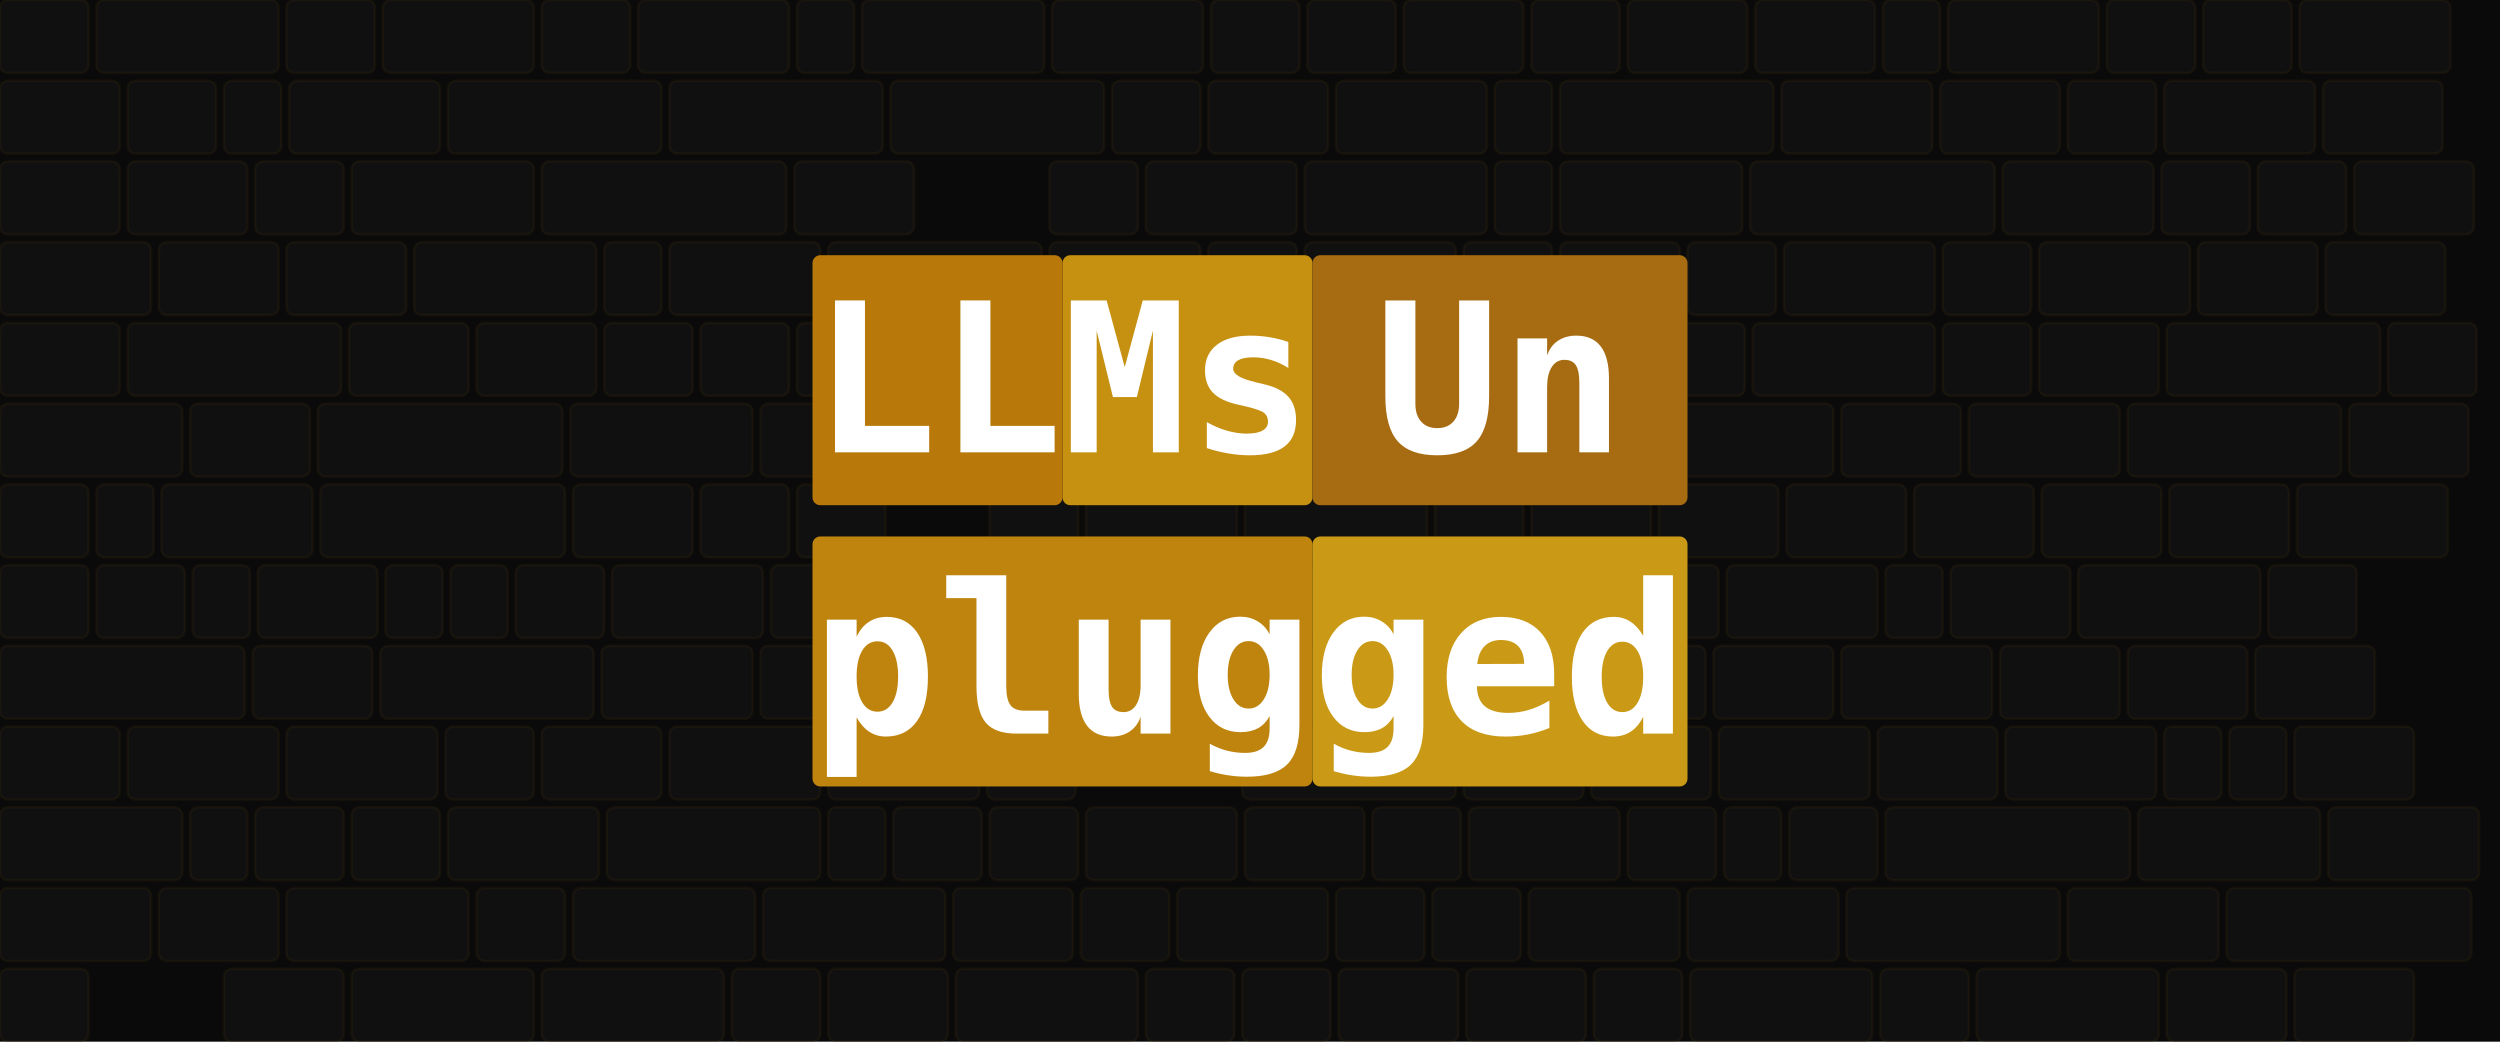
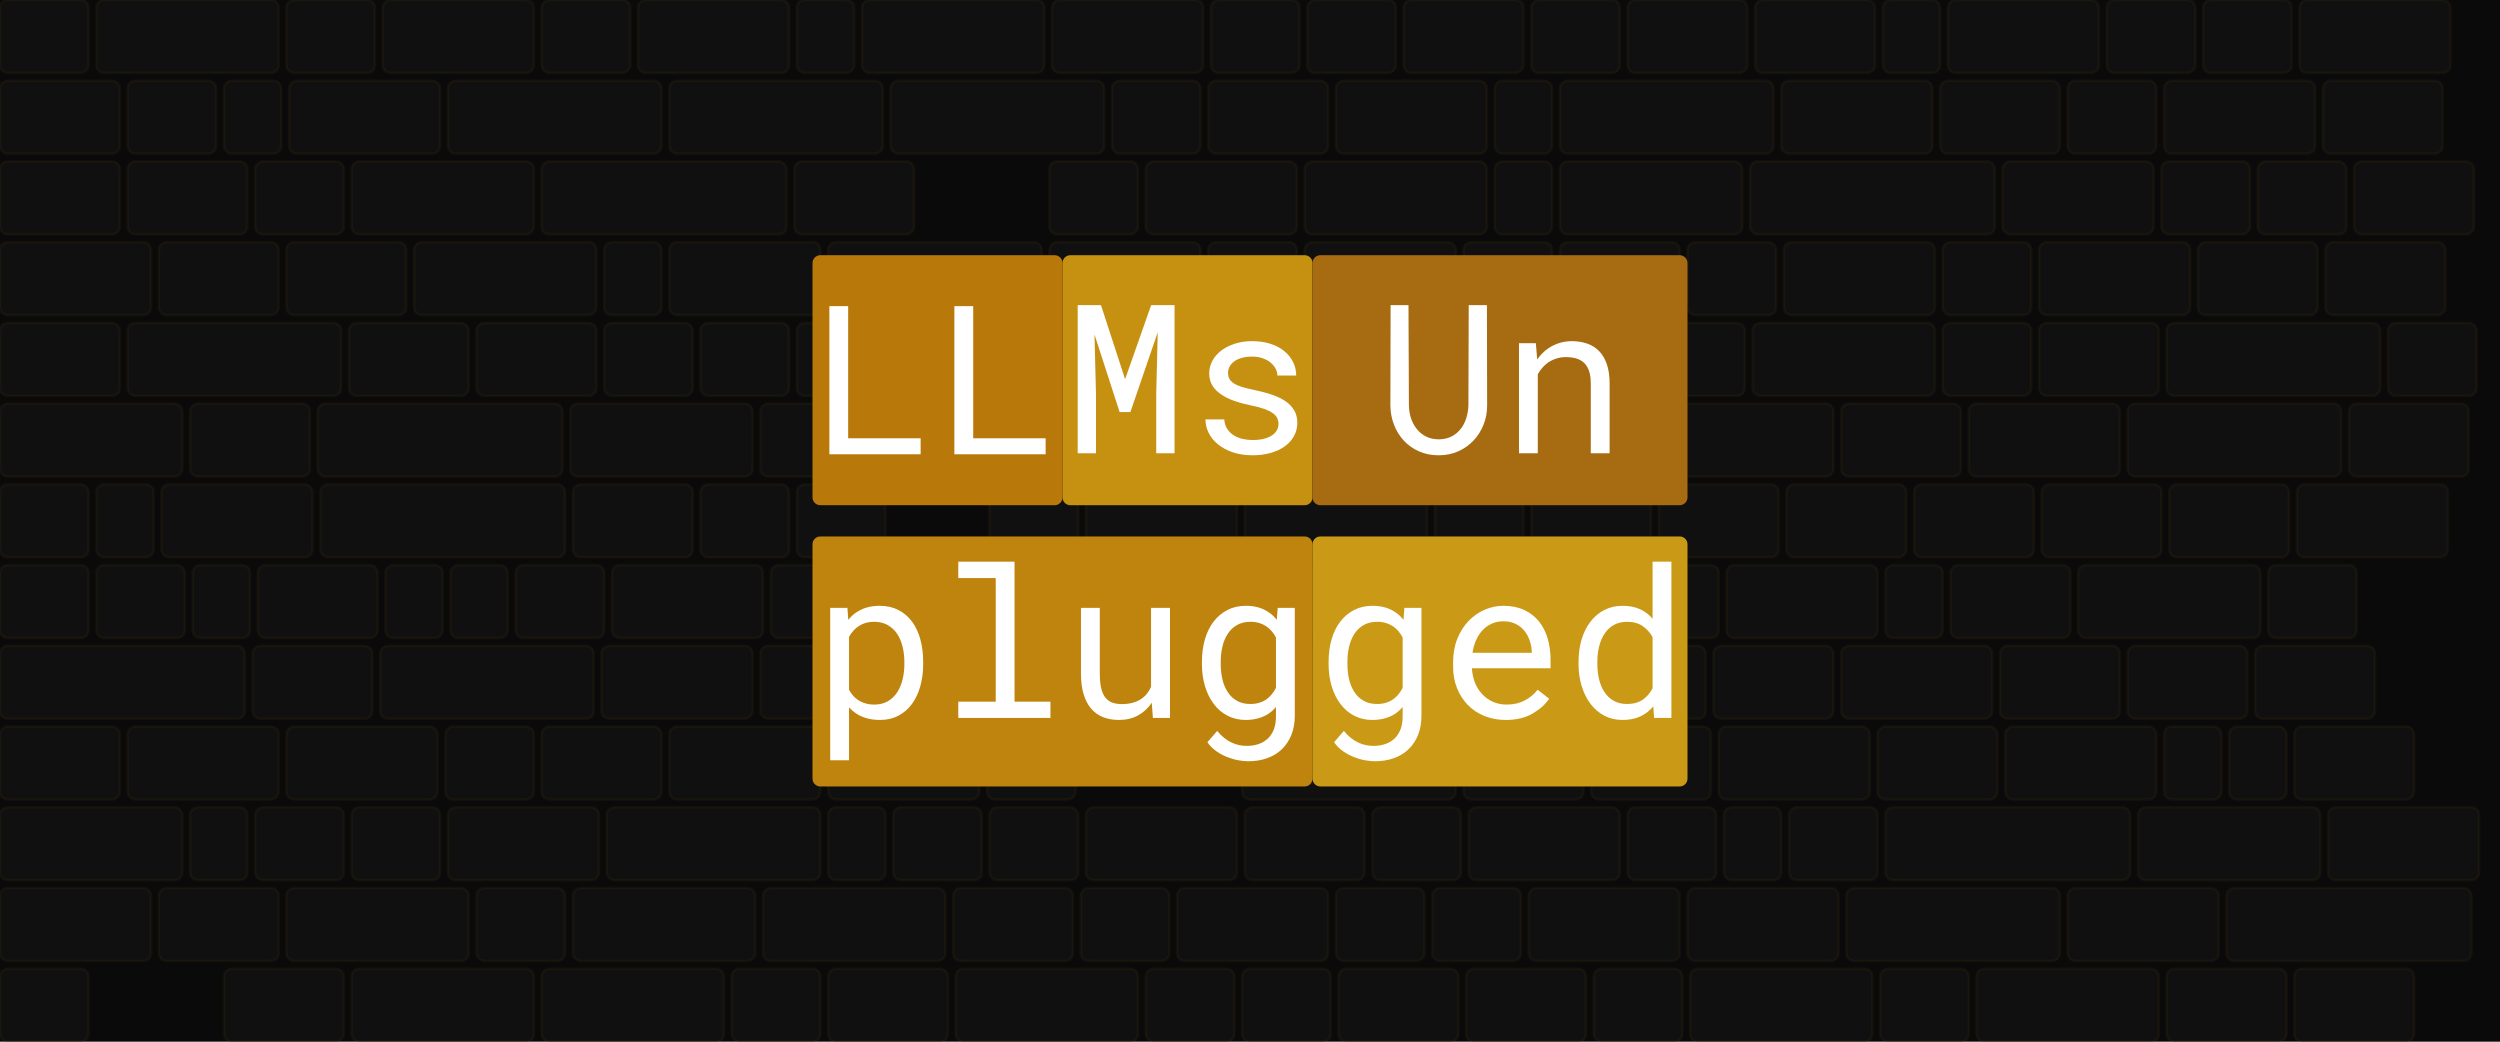
<svg xmlns="http://www.w3.org/2000/svg" viewBox="0 0 960 400">
  <rect width="960" height="400" fill="#0a0a0a" />
  <rect x="0" y="0" width="34" height="28" rx="3" fill="#1a1a1a" stroke="rgba(190,131,14,0.15)" stroke-width="1" opacity="0.4" />
  <rect x="37" y="0" width="70" height="28" rx="3" fill="#1a1a1a" stroke="rgba(190,131,14,0.15)" stroke-width="1" opacity="0.4" />
  <rect x="110" y="0" width="34" height="28" rx="3" fill="#1a1a1a" stroke="rgba(190,131,14,0.15)" stroke-width="1" opacity="0.4" />
  <rect x="147" y="0" width="58" height="28" rx="3" fill="#1a1a1a" stroke="rgba(190,131,14,0.15)" stroke-width="1" opacity="0.4" />
  <rect x="208" y="0" width="34" height="28" rx="3" fill="#1a1a1a" stroke="rgba(190,131,14,0.15)" stroke-width="1" opacity="0.4" />
  <rect x="245" y="0" width="58" height="28" rx="3" fill="#1a1a1a" stroke="rgba(190,131,14,0.15)" stroke-width="1" opacity="0.4" />
  <rect x="306" y="0" width="22" height="28" rx="3" fill="#1a1a1a" stroke="rgba(190,131,14,0.15)" stroke-width="1" opacity="0.4" />
  <rect x="331" y="0" width="70" height="28" rx="3" fill="#1a1a1a" stroke="rgba(190,131,14,0.15)" stroke-width="1" opacity="0.4" />
  <rect x="404" y="0" width="58" height="28" rx="3" fill="#1a1a1a" stroke="rgba(190,131,14,0.15)" stroke-width="1" opacity="0.4" />
  <rect x="465" y="0" width="34" height="28" rx="3" fill="#1a1a1a" stroke="rgba(190,131,14,0.15)" stroke-width="1" opacity="0.4" />
  <rect x="502" y="0" width="34" height="28" rx="3" fill="#1a1a1a" stroke="rgba(190,131,14,0.15)" stroke-width="1" opacity="0.4" />
  <rect x="539" y="0" width="46" height="28" rx="3" fill="#1a1a1a" stroke="rgba(190,131,14,0.15)" stroke-width="1" opacity="0.4" />
  <rect x="588" y="0" width="34" height="28" rx="3" fill="#1a1a1a" stroke="rgba(190,131,14,0.15)" stroke-width="1" opacity="0.4" />
  <rect x="625" y="0" width="46" height="28" rx="3" fill="#1a1a1a" stroke="rgba(190,131,14,0.15)" stroke-width="1" opacity="0.4" />
  <rect x="674" y="0" width="46" height="28" rx="3" fill="#1a1a1a" stroke="rgba(190,131,14,0.15)" stroke-width="1" opacity="0.4" />
  <rect x="723" y="0" width="22" height="28" rx="3" fill="#1a1a1a" stroke="rgba(190,131,14,0.15)" stroke-width="1" opacity="0.4" />
  <rect x="748" y="0" width="58" height="28" rx="3" fill="#1a1a1a" stroke="rgba(190,131,14,0.15)" stroke-width="1" opacity="0.4" />
  <rect x="809" y="0" width="34" height="28" rx="3" fill="#1a1a1a" stroke="rgba(190,131,14,0.15)" stroke-width="1" opacity="0.4" />
  <rect x="846" y="0" width="34" height="28" rx="3" fill="#1a1a1a" stroke="rgba(190,131,14,0.15)" stroke-width="1" opacity="0.4" />
  <rect x="883" y="0" width="58" height="28" rx="3" fill="#1a1a1a" stroke="rgba(190,131,14,0.15)" stroke-width="1" opacity="0.4" />
  <rect x="0" y="31" width="46" height="28" rx="3" fill="#1a1a1a" stroke="rgba(190,131,14,0.15)" stroke-width="1" opacity="0.4" />
  <rect x="49" y="31" width="34" height="28" rx="3" fill="#1a1a1a" stroke="rgba(190,131,14,0.15)" stroke-width="1" opacity="0.4" />
  <rect x="86" y="31" width="22" height="28" rx="3" fill="#1a1a1a" stroke="rgba(190,131,14,0.15)" stroke-width="1" opacity="0.4" />
  <rect x="111" y="31" width="58" height="28" rx="3" fill="#1a1a1a" stroke="rgba(190,131,14,0.15)" stroke-width="1" opacity="0.4" />
  <rect x="172" y="31" width="82" height="28" rx="3" fill="#1a1a1a" stroke="rgba(190,131,14,0.15)" stroke-width="1" opacity="0.4" />
  <rect x="257" y="31" width="82" height="28" rx="3" fill="#1a1a1a" stroke="rgba(190,131,14,0.15)" stroke-width="1" opacity="0.4" />
  <rect x="342" y="31" width="82" height="28" rx="3" fill="#1a1a1a" stroke="rgba(190,131,14,0.15)" stroke-width="1" opacity="0.4" />
  <rect x="427" y="31" width="34" height="28" rx="3" fill="#1a1a1a" stroke="rgba(190,131,14,0.15)" stroke-width="1" opacity="0.4" />
  <rect x="464" y="31" width="46" height="28" rx="3" fill="#1a1a1a" stroke="rgba(190,131,14,0.15)" stroke-width="1" opacity="0.4" />
  <rect x="513" y="31" width="58" height="28" rx="3" fill="#1a1a1a" stroke="rgba(190,131,14,0.15)" stroke-width="1" opacity="0.4" />
  <rect x="574" y="31" width="22" height="28" rx="3" fill="#1a1a1a" stroke="rgba(190,131,14,0.15)" stroke-width="1" opacity="0.4" />
  <rect x="599" y="31" width="82" height="28" rx="3" fill="#1a1a1a" stroke="rgba(190,131,14,0.15)" stroke-width="1" opacity="0.4" />
  <rect x="684" y="31" width="58" height="28" rx="3" fill="#1a1a1a" stroke="rgba(190,131,14,0.15)" stroke-width="1" opacity="0.4" />
  <rect x="745" y="31" width="46" height="28" rx="3" fill="#1a1a1a" stroke="rgba(190,131,14,0.15)" stroke-width="1" opacity="0.4" />
  <rect x="794" y="31" width="34" height="28" rx="3" fill="#1a1a1a" stroke="rgba(190,131,14,0.15)" stroke-width="1" opacity="0.4" />
  <rect x="831" y="31" width="58" height="28" rx="3" fill="#1a1a1a" stroke="rgba(190,131,14,0.15)" stroke-width="1" opacity="0.4" />
  <rect x="892" y="31" width="46" height="28" rx="3" fill="#1a1a1a" stroke="rgba(190,131,14,0.15)" stroke-width="1" opacity="0.4" />
  <rect x="0" y="62" width="46" height="28" rx="3" fill="#1a1a1a" stroke="rgba(190,131,14,0.15)" stroke-width="1" opacity="0.4" />
  <rect x="49" y="62" width="46" height="28" rx="3" fill="#1a1a1a" stroke="rgba(190,131,14,0.15)" stroke-width="1" opacity="0.4" />
  <rect x="98" y="62" width="34" height="28" rx="3" fill="#1a1a1a" stroke="rgba(190,131,14,0.15)" stroke-width="1" opacity="0.4" />
  <rect x="135" y="62" width="70" height="28" rx="3" fill="#1a1a1a" stroke="rgba(190,131,14,0.15)" stroke-width="1" opacity="0.4" />
  <rect x="208" y="62" width="94" height="28" rx="3" fill="#1a1a1a" stroke="rgba(190,131,14,0.15)" stroke-width="1" opacity="0.4" />
  <rect x="305" y="62" width="46" height="28" rx="3" fill="#1a1a1a" stroke="rgba(190,131,14,0.15)" stroke-width="1" opacity="0.4" />
  <rect x="403" y="62" width="34" height="28" rx="3" fill="#1a1a1a" stroke="rgba(190,131,14,0.15)" stroke-width="1" opacity="0.4" />
  <rect x="440" y="62" width="58" height="28" rx="3" fill="#1a1a1a" stroke="rgba(190,131,14,0.15)" stroke-width="1" opacity="0.4" />
  <rect x="501" y="62" width="70" height="28" rx="3" fill="#1a1a1a" stroke="rgba(190,131,14,0.15)" stroke-width="1" opacity="0.4" />
  <rect x="574" y="62" width="22" height="28" rx="3" fill="#1a1a1a" stroke="rgba(190,131,14,0.15)" stroke-width="1" opacity="0.4" />
  <rect x="599" y="62" width="70" height="28" rx="3" fill="#1a1a1a" stroke="rgba(190,131,14,0.15)" stroke-width="1" opacity="0.4" />
  <rect x="672" y="62" width="94" height="28" rx="3" fill="#1a1a1a" stroke="rgba(190,131,14,0.15)" stroke-width="1" opacity="0.4" />
  <rect x="769" y="62" width="58" height="28" rx="3" fill="#1a1a1a" stroke="rgba(190,131,14,0.15)" stroke-width="1" opacity="0.4" />
  <rect x="830" y="62" width="34" height="28" rx="3" fill="#1a1a1a" stroke="rgba(190,131,14,0.15)" stroke-width="1" opacity="0.4" />
  <rect x="867" y="62" width="34" height="28" rx="3" fill="#1a1a1a" stroke="rgba(190,131,14,0.15)" stroke-width="1" opacity="0.4" />
  <rect x="904" y="62" width="46" height="28" rx="3" fill="#1a1a1a" stroke="rgba(190,131,14,0.15)" stroke-width="1" opacity="0.4" />
  <rect x="0" y="93" width="58" height="28" rx="3" fill="#1a1a1a" stroke="rgba(190,131,14,0.15)" stroke-width="1" opacity="0.4" />
  <rect x="61" y="93" width="46" height="28" rx="3" fill="#1a1a1a" stroke="rgba(190,131,14,0.15)" stroke-width="1" opacity="0.4" />
  <rect x="110" y="93" width="46" height="28" rx="3" fill="#1a1a1a" stroke="rgba(190,131,14,0.15)" stroke-width="1" opacity="0.4" />
  <rect x="159" y="93" width="70" height="28" rx="3" fill="#1a1a1a" stroke="rgba(190,131,14,0.15)" stroke-width="1" opacity="0.4" />
  <rect x="232" y="93" width="22" height="28" rx="3" fill="#1a1a1a" stroke="rgba(190,131,14,0.15)" stroke-width="1" opacity="0.4" />
  <rect x="257" y="93" width="58" height="28" rx="3" fill="#1a1a1a" stroke="rgba(190,131,14,0.15)" stroke-width="1" opacity="0.4" />
  <rect x="318" y="93" width="82" height="28" rx="3" fill="#1a1a1a" stroke="rgba(190,131,14,0.15)" stroke-width="1" opacity="0.4" />
  <rect x="403" y="93" width="58" height="28" rx="3" fill="#1a1a1a" stroke="rgba(190,131,14,0.15)" stroke-width="1" opacity="0.4" />
  <rect x="464" y="93" width="34" height="28" rx="3" fill="#1a1a1a" stroke="rgba(190,131,14,0.15)" stroke-width="1" opacity="0.4" />
  <rect x="501" y="93" width="58" height="28" rx="3" fill="#1a1a1a" stroke="rgba(190,131,14,0.15)" stroke-width="1" opacity="0.4" />
  <rect x="562" y="93" width="34" height="28" rx="3" fill="#1a1a1a" stroke="rgba(190,131,14,0.15)" stroke-width="1" opacity="0.4" />
  <rect x="599" y="93" width="46" height="28" rx="3" fill="#1a1a1a" stroke="rgba(190,131,14,0.15)" stroke-width="1" opacity="0.4" />
  <rect x="648" y="93" width="34" height="28" rx="3" fill="#1a1a1a" stroke="rgba(190,131,14,0.15)" stroke-width="1" opacity="0.4" />
  <rect x="685" y="93" width="58" height="28" rx="3" fill="#1a1a1a" stroke="rgba(190,131,14,0.15)" stroke-width="1" opacity="0.4" />
  <rect x="746" y="93" width="34" height="28" rx="3" fill="#1a1a1a" stroke="rgba(190,131,14,0.15)" stroke-width="1" opacity="0.4" />
  <rect x="783" y="93" width="58" height="28" rx="3" fill="#1a1a1a" stroke="rgba(190,131,14,0.15)" stroke-width="1" opacity="0.4" />
  <rect x="844" y="93" width="46" height="28" rx="3" fill="#1a1a1a" stroke="rgba(190,131,14,0.15)" stroke-width="1" opacity="0.4" />
  <rect x="893" y="93" width="46" height="28" rx="3" fill="#1a1a1a" stroke="rgba(190,131,14,0.15)" stroke-width="1" opacity="0.4" />
  <rect x="0" y="124" width="46" height="28" rx="3" fill="#1a1a1a" stroke="rgba(190,131,14,0.15)" stroke-width="1" opacity="0.4" />
  <rect x="49" y="124" width="82" height="28" rx="3" fill="#1a1a1a" stroke="rgba(190,131,14,0.15)" stroke-width="1" opacity="0.4" />
  <rect x="134" y="124" width="46" height="28" rx="3" fill="#1a1a1a" stroke="rgba(190,131,14,0.15)" stroke-width="1" opacity="0.4" />
  <rect x="183" y="124" width="46" height="28" rx="3" fill="#1a1a1a" stroke="rgba(190,131,14,0.15)" stroke-width="1" opacity="0.4" />
  <rect x="232" y="124" width="34" height="28" rx="3" fill="#1a1a1a" stroke="rgba(190,131,14,0.15)" stroke-width="1" opacity="0.4" />
  <rect x="269" y="124" width="34" height="28" rx="3" fill="#1a1a1a" stroke="rgba(190,131,14,0.15)" stroke-width="1" opacity="0.4" />
  <rect x="306" y="124" width="58" height="28" rx="3" fill="#1a1a1a" stroke="rgba(190,131,14,0.15)" stroke-width="1" opacity="0.4" />
  <rect x="367" y="124" width="34" height="28" rx="3" fill="#1a1a1a" stroke="rgba(190,131,14,0.15)" stroke-width="1" opacity="0.4" />
  <rect x="404" y="124" width="46" height="28" rx="3" fill="#1a1a1a" stroke="rgba(190,131,14,0.15)" stroke-width="1" opacity="0.4" />
  <rect x="453" y="124" width="46" height="28" rx="3" fill="#1a1a1a" stroke="rgba(190,131,14,0.15)" stroke-width="1" opacity="0.4" />
  <rect x="502" y="124" width="58" height="28" rx="3" fill="#1a1a1a" stroke="rgba(190,131,14,0.15)" stroke-width="1" opacity="0.4" />
  <rect x="563" y="124" width="46" height="28" rx="3" fill="#1a1a1a" stroke="rgba(190,131,14,0.15)" stroke-width="1" opacity="0.4" />
  <rect x="612" y="124" width="58" height="28" rx="3" fill="#1a1a1a" stroke="rgba(190,131,14,0.15)" stroke-width="1" opacity="0.4" />
  <rect x="673" y="124" width="70" height="28" rx="3" fill="#1a1a1a" stroke="rgba(190,131,14,0.15)" stroke-width="1" opacity="0.4" />
  <rect x="746" y="124" width="34" height="28" rx="3" fill="#1a1a1a" stroke="rgba(190,131,14,0.15)" stroke-width="1" opacity="0.4" />
  <rect x="783" y="124" width="46" height="28" rx="3" fill="#1a1a1a" stroke="rgba(190,131,14,0.15)" stroke-width="1" opacity="0.4" />
  <rect x="832" y="124" width="82" height="28" rx="3" fill="#1a1a1a" stroke="rgba(190,131,14,0.15)" stroke-width="1" opacity="0.4" />
  <rect x="917" y="124" width="34" height="28" rx="3" fill="#1a1a1a" stroke="rgba(190,131,14,0.15)" stroke-width="1" opacity="0.4" />
  <rect x="0" y="155" width="70" height="28" rx="3" fill="#1a1a1a" stroke="rgba(190,131,14,0.15)" stroke-width="1" opacity="0.4" />
  <rect x="73" y="155" width="46" height="28" rx="3" fill="#1a1a1a" stroke="rgba(190,131,14,0.15)" stroke-width="1" opacity="0.4" />
  <rect x="122" y="155" width="94" height="28" rx="3" fill="#1a1a1a" stroke="rgba(190,131,14,0.15)" stroke-width="1" opacity="0.4" />
  <rect x="219" y="155" width="70" height="28" rx="3" fill="#1a1a1a" stroke="rgba(190,131,14,0.15)" stroke-width="1" opacity="0.4" />
  <rect x="292" y="155" width="58" height="28" rx="3" fill="#1a1a1a" stroke="rgba(190,131,14,0.15)" stroke-width="1" opacity="0.4" />
  <rect x="353" y="155" width="22" height="28" rx="3" fill="#1a1a1a" stroke="rgba(190,131,14,0.15)" stroke-width="1" opacity="0.4" />
  <rect x="378" y="155" width="46" height="28" rx="3" fill="#1a1a1a" stroke="rgba(190,131,14,0.15)" stroke-width="1" opacity="0.4" />
  <rect x="427" y="155" width="70" height="28" rx="3" fill="#1a1a1a" stroke="rgba(190,131,14,0.15)" stroke-width="1" opacity="0.4" />
  <rect x="500" y="155" width="70" height="28" rx="3" fill="#1a1a1a" stroke="rgba(190,131,14,0.15)" stroke-width="1" opacity="0.4" />
  <rect x="573" y="155" width="70" height="28" rx="3" fill="#1a1a1a" stroke="rgba(190,131,14,0.15)" stroke-width="1" opacity="0.4" />
  <rect x="646" y="155" width="58" height="28" rx="3" fill="#1a1a1a" stroke="rgba(190,131,14,0.15)" stroke-width="1" opacity="0.4" />
  <rect x="707" y="155" width="46" height="28" rx="3" fill="#1a1a1a" stroke="rgba(190,131,14,0.15)" stroke-width="1" opacity="0.4" />
  <rect x="756" y="155" width="58" height="28" rx="3" fill="#1a1a1a" stroke="rgba(190,131,14,0.15)" stroke-width="1" opacity="0.4" />
  <rect x="817" y="155" width="82" height="28" rx="3" fill="#1a1a1a" stroke="rgba(190,131,14,0.15)" stroke-width="1" opacity="0.4" />
  <rect x="902" y="155" width="46" height="28" rx="3" fill="#1a1a1a" stroke="rgba(190,131,14,0.15)" stroke-width="1" opacity="0.4" />
  <rect x="0" y="186" width="34" height="28" rx="3" fill="#1a1a1a" stroke="rgba(190,131,14,0.15)" stroke-width="1" opacity="0.4" />
  <rect x="37" y="186" width="22" height="28" rx="3" fill="#1a1a1a" stroke="rgba(190,131,14,0.15)" stroke-width="1" opacity="0.4" />
  <rect x="62" y="186" width="58" height="28" rx="3" fill="#1a1a1a" stroke="rgba(190,131,14,0.15)" stroke-width="1" opacity="0.4" />
  <rect x="123" y="186" width="94" height="28" rx="3" fill="#1a1a1a" stroke="rgba(190,131,14,0.15)" stroke-width="1" opacity="0.4" />
  <rect x="220" y="186" width="46" height="28" rx="3" fill="#1a1a1a" stroke="rgba(190,131,14,0.15)" stroke-width="1" opacity="0.4" />
  <rect x="269" y="186" width="34" height="28" rx="3" fill="#1a1a1a" stroke="rgba(190,131,14,0.15)" stroke-width="1" opacity="0.4" />
  <rect x="306" y="186" width="34" height="28" rx="3" fill="#1a1a1a" stroke="rgba(190,131,14,0.15)" stroke-width="1" opacity="0.4" />
  <rect x="380" y="186" width="34" height="28" rx="3" fill="#1a1a1a" stroke="rgba(190,131,14,0.15)" stroke-width="1" opacity="0.4" />
  <rect x="417" y="186" width="58" height="28" rx="3" fill="#1a1a1a" stroke="rgba(190,131,14,0.15)" stroke-width="1" opacity="0.4" />
  <rect x="478" y="186" width="70" height="28" rx="3" fill="#1a1a1a" stroke="rgba(190,131,14,0.15)" stroke-width="1" opacity="0.4" />
  <rect x="551" y="186" width="34" height="28" rx="3" fill="#1a1a1a" stroke="rgba(190,131,14,0.15)" stroke-width="1" opacity="0.4" />
  <rect x="588" y="186" width="46" height="28" rx="3" fill="#1a1a1a" stroke="rgba(190,131,14,0.15)" stroke-width="1" opacity="0.4" />
  <rect x="637" y="186" width="46" height="28" rx="3" fill="#1a1a1a" stroke="rgba(190,131,14,0.15)" stroke-width="1" opacity="0.4" />
  <rect x="686" y="186" width="46" height="28" rx="3" fill="#1a1a1a" stroke="rgba(190,131,14,0.15)" stroke-width="1" opacity="0.4" />
  <rect x="735" y="186" width="46" height="28" rx="3" fill="#1a1a1a" stroke="rgba(190,131,14,0.15)" stroke-width="1" opacity="0.4" />
  <rect x="784" y="186" width="46" height="28" rx="3" fill="#1a1a1a" stroke="rgba(190,131,14,0.15)" stroke-width="1" opacity="0.4" />
  <rect x="833" y="186" width="46" height="28" rx="3" fill="#1a1a1a" stroke="rgba(190,131,14,0.15)" stroke-width="1" opacity="0.4" />
  <rect x="882" y="186" width="58" height="28" rx="3" fill="#1a1a1a" stroke="rgba(190,131,14,0.15)" stroke-width="1" opacity="0.4" />
  <rect x="0" y="217" width="34" height="28" rx="3" fill="#1a1a1a" stroke="rgba(190,131,14,0.15)" stroke-width="1" opacity="0.4" />
  <rect x="37" y="217" width="34" height="28" rx="3" fill="#1a1a1a" stroke="rgba(190,131,14,0.15)" stroke-width="1" opacity="0.4" />
  <rect x="74" y="217" width="22" height="28" rx="3" fill="#1a1a1a" stroke="rgba(190,131,14,0.15)" stroke-width="1" opacity="0.4" />
  <rect x="99" y="217" width="46" height="28" rx="3" fill="#1a1a1a" stroke="rgba(190,131,14,0.15)" stroke-width="1" opacity="0.4" />
  <rect x="148" y="217" width="22" height="28" rx="3" fill="#1a1a1a" stroke="rgba(190,131,14,0.15)" stroke-width="1" opacity="0.4" />
  <rect x="173" y="217" width="22" height="28" rx="3" fill="#1a1a1a" stroke="rgba(190,131,14,0.15)" stroke-width="1" opacity="0.4" />
  <rect x="198" y="217" width="34" height="28" rx="3" fill="#1a1a1a" stroke="rgba(190,131,14,0.15)" stroke-width="1" opacity="0.4" />
  <rect x="235" y="217" width="58" height="28" rx="3" fill="#1a1a1a" stroke="rgba(190,131,14,0.15)" stroke-width="1" opacity="0.4" />
  <rect x="296" y="217" width="94" height="28" rx="3" fill="#1a1a1a" stroke="rgba(190,131,14,0.15)" stroke-width="1" opacity="0.4" />
  <rect x="393" y="217" width="58" height="28" rx="3" fill="#1a1a1a" stroke="rgba(190,131,14,0.15)" stroke-width="1" opacity="0.4" />
  <rect x="454" y="217" width="46" height="28" rx="3" fill="#1a1a1a" stroke="rgba(190,131,14,0.15)" stroke-width="1" opacity="0.4" />
  <rect x="503" y="217" width="46" height="28" rx="3" fill="#1a1a1a" stroke="rgba(190,131,14,0.15)" stroke-width="1" opacity="0.4" />
  <rect x="552" y="217" width="22" height="28" rx="3" fill="#1a1a1a" stroke="rgba(190,131,14,0.15)" stroke-width="1" opacity="0.4" />
  <rect x="577" y="217" width="22" height="28" rx="3" fill="#1a1a1a" stroke="rgba(190,131,14,0.15)" stroke-width="1" opacity="0.4" />
  <rect x="602" y="217" width="58" height="28" rx="3" fill="#1a1a1a" stroke="rgba(190,131,14,0.15)" stroke-width="1" opacity="0.4" />
  <rect x="663" y="217" width="58" height="28" rx="3" fill="#1a1a1a" stroke="rgba(190,131,14,0.15)" stroke-width="1" opacity="0.4" />
  <rect x="724" y="217" width="22" height="28" rx="3" fill="#1a1a1a" stroke="rgba(190,131,14,0.15)" stroke-width="1" opacity="0.4" />
  <rect x="749" y="217" width="46" height="28" rx="3" fill="#1a1a1a" stroke="rgba(190,131,14,0.15)" stroke-width="1" opacity="0.4" />
  <rect x="798" y="217" width="70" height="28" rx="3" fill="#1a1a1a" stroke="rgba(190,131,14,0.15)" stroke-width="1" opacity="0.4" />
  <rect x="871" y="217" width="34" height="28" rx="3" fill="#1a1a1a" stroke="rgba(190,131,14,0.15)" stroke-width="1" opacity="0.4" />
  <rect x="0" y="248" width="94" height="28" rx="3" fill="#1a1a1a" stroke="rgba(190,131,14,0.15)" stroke-width="1" opacity="0.4" />
  <rect x="97" y="248" width="46" height="28" rx="3" fill="#1a1a1a" stroke="rgba(190,131,14,0.15)" stroke-width="1" opacity="0.4" />
  <rect x="146" y="248" width="82" height="28" rx="3" fill="#1a1a1a" stroke="rgba(190,131,14,0.15)" stroke-width="1" opacity="0.4" />
  <rect x="231" y="248" width="58" height="28" rx="3" fill="#1a1a1a" stroke="rgba(190,131,14,0.15)" stroke-width="1" opacity="0.4" />
  <rect x="292" y="248" width="46" height="28" rx="3" fill="#1a1a1a" stroke="rgba(190,131,14,0.15)" stroke-width="1" opacity="0.4" />
  <rect x="341" y="248" width="70" height="28" rx="3" fill="#1a1a1a" stroke="rgba(190,131,14,0.15)" stroke-width="1" opacity="0.4" />
  <rect x="451" y="248" width="58" height="28" rx="3" fill="#1a1a1a" stroke="rgba(190,131,14,0.15)" stroke-width="1" opacity="0.4" />
  <rect x="512" y="248" width="46" height="28" rx="3" fill="#1a1a1a" stroke="rgba(190,131,14,0.15)" stroke-width="1" opacity="0.4" />
  <rect x="561" y="248" width="94" height="28" rx="3" fill="#1a1a1a" stroke="rgba(190,131,14,0.15)" stroke-width="1" opacity="0.4" />
  <rect x="658" y="248" width="46" height="28" rx="3" fill="#1a1a1a" stroke="rgba(190,131,14,0.15)" stroke-width="1" opacity="0.4" />
  <rect x="707" y="248" width="58" height="28" rx="3" fill="#1a1a1a" stroke="rgba(190,131,14,0.15)" stroke-width="1" opacity="0.4" />
  <rect x="768" y="248" width="46" height="28" rx="3" fill="#1a1a1a" stroke="rgba(190,131,14,0.15)" stroke-width="1" opacity="0.4" />
  <rect x="817" y="248" width="46" height="28" rx="3" fill="#1a1a1a" stroke="rgba(190,131,14,0.15)" stroke-width="1" opacity="0.4" />
  <rect x="866" y="248" width="46" height="28" rx="3" fill="#1a1a1a" stroke="rgba(190,131,14,0.15)" stroke-width="1" opacity="0.4" />
  <rect x="0" y="279" width="46" height="28" rx="3" fill="#1a1a1a" stroke="rgba(190,131,14,0.15)" stroke-width="1" opacity="0.4" />
  <rect x="49" y="279" width="58" height="28" rx="3" fill="#1a1a1a" stroke="rgba(190,131,14,0.15)" stroke-width="1" opacity="0.4" />
  <rect x="110" y="279" width="58" height="28" rx="3" fill="#1a1a1a" stroke="rgba(190,131,14,0.15)" stroke-width="1" opacity="0.4" />
  <rect x="171" y="279" width="34" height="28" rx="3" fill="#1a1a1a" stroke="rgba(190,131,14,0.15)" stroke-width="1" opacity="0.4" />
  <rect x="208" y="279" width="46" height="28" rx="3" fill="#1a1a1a" stroke="rgba(190,131,14,0.15)" stroke-width="1" opacity="0.4" />
  <rect x="257" y="279" width="58" height="28" rx="3" fill="#1a1a1a" stroke="rgba(190,131,14,0.15)" stroke-width="1" opacity="0.4" />
  <rect x="318" y="279" width="58" height="28" rx="3" fill="#1a1a1a" stroke="rgba(190,131,14,0.15)" stroke-width="1" opacity="0.4" />
  <rect x="379" y="279" width="34" height="28" rx="3" fill="#1a1a1a" stroke="rgba(190,131,14,0.15)" stroke-width="1" opacity="0.4" />
  <rect x="477" y="279" width="82" height="28" rx="3" fill="#1a1a1a" stroke="rgba(190,131,14,0.15)" stroke-width="1" opacity="0.4" />
  <rect x="562" y="279" width="46" height="28" rx="3" fill="#1a1a1a" stroke="rgba(190,131,14,0.15)" stroke-width="1" opacity="0.4" />
  <rect x="611" y="279" width="46" height="28" rx="3" fill="#1a1a1a" stroke="rgba(190,131,14,0.15)" stroke-width="1" opacity="0.4" />
  <rect x="660" y="279" width="58" height="28" rx="3" fill="#1a1a1a" stroke="rgba(190,131,14,0.15)" stroke-width="1" opacity="0.4" />
  <rect x="721" y="279" width="46" height="28" rx="3" fill="#1a1a1a" stroke="rgba(190,131,14,0.15)" stroke-width="1" opacity="0.4" />
  <rect x="770" y="279" width="58" height="28" rx="3" fill="#1a1a1a" stroke="rgba(190,131,14,0.15)" stroke-width="1" opacity="0.4" />
  <rect x="831" y="279" width="22" height="28" rx="3" fill="#1a1a1a" stroke="rgba(190,131,14,0.15)" stroke-width="1" opacity="0.4" />
  <rect x="856" y="279" width="22" height="28" rx="3" fill="#1a1a1a" stroke="rgba(190,131,14,0.15)" stroke-width="1" opacity="0.4" />
  <rect x="881" y="279" width="46" height="28" rx="3" fill="#1a1a1a" stroke="rgba(190,131,14,0.15)" stroke-width="1" opacity="0.4" />
  <rect x="0" y="310" width="70" height="28" rx="3" fill="#1a1a1a" stroke="rgba(190,131,14,0.15)" stroke-width="1" opacity="0.4" />
  <rect x="73" y="310" width="22" height="28" rx="3" fill="#1a1a1a" stroke="rgba(190,131,14,0.15)" stroke-width="1" opacity="0.4" />
  <rect x="98" y="310" width="34" height="28" rx="3" fill="#1a1a1a" stroke="rgba(190,131,14,0.15)" stroke-width="1" opacity="0.4" />
  <rect x="135" y="310" width="34" height="28" rx="3" fill="#1a1a1a" stroke="rgba(190,131,14,0.15)" stroke-width="1" opacity="0.4" />
  <rect x="172" y="310" width="58" height="28" rx="3" fill="#1a1a1a" stroke="rgba(190,131,14,0.15)" stroke-width="1" opacity="0.4" />
  <rect x="233" y="310" width="82" height="28" rx="3" fill="#1a1a1a" stroke="rgba(190,131,14,0.15)" stroke-width="1" opacity="0.4" />
  <rect x="318" y="310" width="22" height="28" rx="3" fill="#1a1a1a" stroke="rgba(190,131,14,0.15)" stroke-width="1" opacity="0.4" />
  <rect x="343" y="310" width="34" height="28" rx="3" fill="#1a1a1a" stroke="rgba(190,131,14,0.15)" stroke-width="1" opacity="0.4" />
  <rect x="380" y="310" width="34" height="28" rx="3" fill="#1a1a1a" stroke="rgba(190,131,14,0.15)" stroke-width="1" opacity="0.4" />
  <rect x="417" y="310" width="58" height="28" rx="3" fill="#1a1a1a" stroke="rgba(190,131,14,0.15)" stroke-width="1" opacity="0.4" />
  <rect x="478" y="310" width="46" height="28" rx="3" fill="#1a1a1a" stroke="rgba(190,131,14,0.15)" stroke-width="1" opacity="0.4" />
  <rect x="527" y="310" width="34" height="28" rx="3" fill="#1a1a1a" stroke="rgba(190,131,14,0.15)" stroke-width="1" opacity="0.4" />
  <rect x="564" y="310" width="58" height="28" rx="3" fill="#1a1a1a" stroke="rgba(190,131,14,0.15)" stroke-width="1" opacity="0.4" />
  <rect x="625" y="310" width="34" height="28" rx="3" fill="#1a1a1a" stroke="rgba(190,131,14,0.15)" stroke-width="1" opacity="0.4" />
  <rect x="662" y="310" width="22" height="28" rx="3" fill="#1a1a1a" stroke="rgba(190,131,14,0.15)" stroke-width="1" opacity="0.4" />
  <rect x="687" y="310" width="34" height="28" rx="3" fill="#1a1a1a" stroke="rgba(190,131,14,0.15)" stroke-width="1" opacity="0.4" />
  <rect x="724" y="310" width="94" height="28" rx="3" fill="#1a1a1a" stroke="rgba(190,131,14,0.15)" stroke-width="1" opacity="0.4" />
  <rect x="821" y="310" width="70" height="28" rx="3" fill="#1a1a1a" stroke="rgba(190,131,14,0.15)" stroke-width="1" opacity="0.4" />
  <rect x="894" y="310" width="58" height="28" rx="3" fill="#1a1a1a" stroke="rgba(190,131,14,0.15)" stroke-width="1" opacity="0.4" />
  <rect x="0" y="341" width="58" height="28" rx="3" fill="#1a1a1a" stroke="rgba(190,131,14,0.15)" stroke-width="1" opacity="0.4" />
  <rect x="61" y="341" width="46" height="28" rx="3" fill="#1a1a1a" stroke="rgba(190,131,14,0.15)" stroke-width="1" opacity="0.4" />
  <rect x="110" y="341" width="70" height="28" rx="3" fill="#1a1a1a" stroke="rgba(190,131,14,0.15)" stroke-width="1" opacity="0.4" />
  <rect x="183" y="341" width="34" height="28" rx="3" fill="#1a1a1a" stroke="rgba(190,131,14,0.15)" stroke-width="1" opacity="0.4" />
  <rect x="220" y="341" width="70" height="28" rx="3" fill="#1a1a1a" stroke="rgba(190,131,14,0.15)" stroke-width="1" opacity="0.4" />
  <rect x="293" y="341" width="70" height="28" rx="3" fill="#1a1a1a" stroke="rgba(190,131,14,0.15)" stroke-width="1" opacity="0.4" />
  <rect x="366" y="341" width="46" height="28" rx="3" fill="#1a1a1a" stroke="rgba(190,131,14,0.15)" stroke-width="1" opacity="0.4" />
  <rect x="415" y="341" width="34" height="28" rx="3" fill="#1a1a1a" stroke="rgba(190,131,14,0.15)" stroke-width="1" opacity="0.4" />
  <rect x="452" y="341" width="58" height="28" rx="3" fill="#1a1a1a" stroke="rgba(190,131,14,0.15)" stroke-width="1" opacity="0.4" />
  <rect x="513" y="341" width="34" height="28" rx="3" fill="#1a1a1a" stroke="rgba(190,131,14,0.15)" stroke-width="1" opacity="0.4" />
  <rect x="550" y="341" width="34" height="28" rx="3" fill="#1a1a1a" stroke="rgba(190,131,14,0.15)" stroke-width="1" opacity="0.4" />
  <rect x="587" y="341" width="58" height="28" rx="3" fill="#1a1a1a" stroke="rgba(190,131,14,0.15)" stroke-width="1" opacity="0.4" />
  <rect x="648" y="341" width="58" height="28" rx="3" fill="#1a1a1a" stroke="rgba(190,131,14,0.15)" stroke-width="1" opacity="0.4" />
  <rect x="709" y="341" width="82" height="28" rx="3" fill="#1a1a1a" stroke="rgba(190,131,14,0.15)" stroke-width="1" opacity="0.4" />
  <rect x="794" y="341" width="58" height="28" rx="3" fill="#1a1a1a" stroke="rgba(190,131,14,0.15)" stroke-width="1" opacity="0.4" />
  <rect x="855" y="341" width="94" height="28" rx="3" fill="#1a1a1a" stroke="rgba(190,131,14,0.15)" stroke-width="1" opacity="0.4" />
  <rect x="0" y="372" width="34" height="28" rx="3" fill="#1a1a1a" stroke="rgba(190,131,14,0.15)" stroke-width="1" opacity="0.4" />
  <rect x="86" y="372" width="46" height="28" rx="3" fill="#1a1a1a" stroke="rgba(190,131,14,0.15)" stroke-width="1" opacity="0.4" />
  <rect x="135" y="372" width="70" height="28" rx="3" fill="#1a1a1a" stroke="rgba(190,131,14,0.15)" stroke-width="1" opacity="0.4" />
  <rect x="208" y="372" width="70" height="28" rx="3" fill="#1a1a1a" stroke="rgba(190,131,14,0.15)" stroke-width="1" opacity="0.4" />
  <rect x="281" y="372" width="34" height="28" rx="3" fill="#1a1a1a" stroke="rgba(190,131,14,0.15)" stroke-width="1" opacity="0.4" />
  <rect x="318" y="372" width="46" height="28" rx="3" fill="#1a1a1a" stroke="rgba(190,131,14,0.15)" stroke-width="1" opacity="0.4" />
  <rect x="367" y="372" width="70" height="28" rx="3" fill="#1a1a1a" stroke="rgba(190,131,14,0.15)" stroke-width="1" opacity="0.4" />
  <rect x="440" y="372" width="34" height="28" rx="3" fill="#1a1a1a" stroke="rgba(190,131,14,0.15)" stroke-width="1" opacity="0.4" />
  <rect x="477" y="372" width="34" height="28" rx="3" fill="#1a1a1a" stroke="rgba(190,131,14,0.15)" stroke-width="1" opacity="0.4" />
  <rect x="514" y="372" width="46" height="28" rx="3" fill="#1a1a1a" stroke="rgba(190,131,14,0.15)" stroke-width="1" opacity="0.4" />
  <rect x="563" y="372" width="46" height="28" rx="3" fill="#1a1a1a" stroke="rgba(190,131,14,0.15)" stroke-width="1" opacity="0.4" />
  <rect x="612" y="372" width="34" height="28" rx="3" fill="#1a1a1a" stroke="rgba(190,131,14,0.15)" stroke-width="1" opacity="0.4" />
  <rect x="649" y="372" width="70" height="28" rx="3" fill="#1a1a1a" stroke="rgba(190,131,14,0.15)" stroke-width="1" opacity="0.4" />
  <rect x="722" y="372" width="34" height="28" rx="3" fill="#1a1a1a" stroke="rgba(190,131,14,0.15)" stroke-width="1" opacity="0.4" />
  <rect x="759" y="372" width="70" height="28" rx="3" fill="#1a1a1a" stroke="rgba(190,131,14,0.15)" stroke-width="1" opacity="0.4" />
  <rect x="832" y="372" width="46" height="28" rx="3" fill="#1a1a1a" stroke="rgba(190,131,14,0.15)" stroke-width="1" opacity="0.4" />
  <rect x="881" y="372" width="46" height="28" rx="3" fill="#1a1a1a" stroke="rgba(190,131,14,0.15)" stroke-width="1" opacity="0.4" />
  <rect x="312" y="98" width="96" height="96" rx="3" fill="hsl(38, 90%, 38%)" />
-   <text x="360" y="146" fill="white" font-family="'Roboto Mono', monospace" font-weight="700" font-size="80" text-anchor="middle" dominant-baseline="central">LL</text>
+   <path fill="white" d="M353.52 168.30L325.70 168.30L325.70 117.56L318.48 117.56L318.48 174.44L353.52 174.44L353.52 168.30ZM401.52 168.30L373.71 168.30L373.71 117.56L366.48 117.56L366.48 174.44L401.52 174.44L401.52 168.30Z" />
  <rect x="408" y="98" width="96" height="96" rx="3" fill="hsl(42, 85%, 42%)" />
-   <text x="456" y="146" fill="white" font-family="'Roboto Mono', monospace" font-weight="700" font-size="80" text-anchor="middle" dominant-baseline="central">Ms</text>
+   <path fill="white" d="M432.04 145.61L422.78 117.17L413.83 117.17L413.83 174.05L420.86 174.05L420.86 151.35L420.28 128.42L429.93 158.23L434.07 158.23L444.57 127.60L443.99 151.35L443.99 174.05L451.02 174.05L451.02 117.17L442.04 117.17L432.04 145.61ZM490.94 162.84L490.94 162.84Q490.94 163.85 490.55 164.75Q490.16 165.65 489.42 166.39L489.42 166.39Q488.21 167.60 486.06 168.29Q483.91 168.97 481.02 168.97L481.02 168.97Q479.18 168.97 477.31 168.58Q475.43 168.19 473.91 167.25L473.91 167.25Q472.35 166.31 471.31 164.79Q470.28 163.27 470.12 161.04L470.12 161.04L462.89 161.04Q462.89 163.73 464.13 166.23Q465.36 168.73 467.70 170.61L467.70 170.61Q470.00 172.52 473.36 173.68Q476.72 174.83 481.02 174.83L481.02 174.83Q484.77 174.83 487.93 173.93Q491.10 173.03 493.36 171.39L493.36 171.39Q495.63 169.75 496.90 167.45Q498.17 165.14 498.17 162.33L498.17 162.33Q498.17 159.71 497.05 157.72Q495.94 155.73 493.83 154.20L493.83 154.20Q491.72 152.72 488.64 151.64Q485.55 150.57 481.64 149.75L481.64 149.75Q478.68 149.16 476.74 148.54Q474.81 147.91 473.68 147.13L473.68 147.13Q472.50 146.35 472.04 145.38Q471.57 144.40 471.57 143.15L471.57 143.15Q471.57 141.94 472.15 140.80Q472.74 139.67 473.91 138.81L473.91 138.81Q475.04 137.95 476.78 137.45Q478.52 136.94 480.82 136.94L480.82 136.94Q483.05 136.94 484.83 137.56Q486.61 138.19 487.86 139.20L487.86 139.20Q489.11 140.22 489.81 141.53Q490.51 142.84 490.51 144.20L490.51 144.20L497.74 144.20Q497.74 141.43 496.55 139.03Q495.36 136.63 493.17 134.83L493.17 134.83Q490.98 133.03 487.86 132.02Q484.73 131 480.82 131L480.82 131Q477.19 131 474.16 131.98Q471.14 132.95 468.95 134.63L468.95 134.63Q466.76 136.31 465.55 138.56Q464.34 140.80 464.34 143.38L464.34 143.38Q464.34 146 465.51 147.97Q466.68 149.95 468.83 151.39L468.83 151.39Q470.94 152.88 473.93 153.93Q476.92 154.98 480.55 155.73L480.55 155.73Q483.52 156.31 485.51 157.04Q487.50 157.76 488.71 158.62L488.71 158.62Q489.93 159.48 490.43 160.51Q490.94 161.55 490.94 162.84Z" />
  <rect x="504" y="98" width="144" height="96" rx="3" fill="hsl(36, 82%, 36%)" />
-   <text x="576" y="146" fill="white" font-family="'Roboto Mono', monospace" font-weight="700" font-size="80" text-anchor="middle" dominant-baseline="central"> Un</text>
+   <path fill="white" d="M571.06 155.69L570.98 117.17L563.99 117.17L563.87 155.69Q563.79 158.23 563.05 160.57Q562.31 162.91 560.90 164.71L560.90 164.71Q559.46 166.55 557.35 167.62Q555.24 168.70 552.46 168.70L552.46 168.70Q549.69 168.70 547.56 167.60Q545.43 166.51 544.03 164.71L544.03 164.71Q542.58 162.91 541.82 160.57Q541.06 158.23 541.02 155.69L541.02 155.69L540.86 117.17L533.99 117.17L533.91 155.69Q533.95 159.67 535.32 163.17Q536.68 166.66 539.11 169.24L539.11 169.24Q541.53 171.86 544.93 173.34Q548.32 174.83 552.46 174.83L552.46 174.83Q556.53 174.83 559.93 173.32Q563.32 171.82 565.79 169.20L565.79 169.20Q568.25 166.63 569.65 163.15Q571.06 159.67 571.06 155.69L571.06 155.69ZM583.29 131.78L583.29 174.05L590.51 174.05L590.51 143.73Q591.25 142.37 592.25 141.23Q593.25 140.10 594.42 139.24L594.42 139.24Q595.86 138.27 597.58 137.70Q599.30 137.13 601.29 137.13L601.29 137.13Q603.60 137.13 605.38 137.68Q607.15 138.23 608.40 139.44L608.40 139.44Q609.61 140.65 610.24 142.60Q610.86 144.55 610.86 147.37L610.86 147.37L610.86 174.05L618.09 174.05L618.09 147.21Q618.09 142.99 617.05 139.93Q616.02 136.86 614.11 134.87L614.11 134.87Q612.19 132.88 609.48 131.94Q606.76 131 603.44 131L603.44 131Q600.98 131.04 598.77 131.72Q596.57 132.41 594.69 133.66L594.69 133.66Q593.44 134.48 592.33 135.59Q591.21 136.70 590.28 138.03L590.28 138.03L589.77 131.78L583.29 131.78Z" />
  <rect x="312" y="206" width="192" height="96" rx="3" fill="hsl(40, 87%, 40%)" />
-   <text x="408" y="254" fill="white" font-family="'Roboto Mono', monospace" font-weight="700" font-size="80" text-anchor="middle" dominant-baseline="central">plug</text>
+   <path fill="white" d="M318.80 233.41L318.80 291.93L326.03 291.93L326.03 271.62Q326.81 272.48 327.71 273.20Q328.61 273.92 329.62 274.51L329.62 274.51Q331.30 275.45 333.39 275.95Q335.48 276.46 337.90 276.46L337.90 276.46Q341.89 276.46 344.99 274.82Q348.10 273.18 350.21 270.29L350.21 270.29Q352.32 267.40 353.41 263.47Q354.50 259.55 354.50 255.02L354.50 255.02L354.50 254.20Q354.50 249.47 353.41 245.50Q352.32 241.54 350.21 238.69L350.21 238.69Q348.10 235.84 344.97 234.23Q341.85 232.63 337.79 232.63L337.79 232.63Q335.48 232.63 333.47 233.12Q331.46 233.61 329.82 234.55L329.82 234.55Q328.64 235.17 327.63 236.05Q326.61 236.93 325.75 238.02L325.75 238.02L325.40 233.41L318.80 233.41ZM347.28 254.20L347.28 254.20L347.28 255.02Q347.28 258.10 346.59 260.91Q345.91 263.73 344.50 265.88L344.50 265.88Q343.10 268.02 340.91 269.29Q338.72 270.56 335.71 270.56L335.71 270.56Q333.84 270.56 332.30 270.09Q330.75 269.63 329.50 268.80L329.50 268.80Q328.41 268.10 327.55 267.09Q326.69 266.07 326.03 264.90L326.03 264.90L326.03 244.55Q326.77 243.22 327.75 242.13Q328.72 241.03 329.97 240.29L329.97 240.29Q331.11 239.55 332.53 239.16Q333.96 238.77 335.64 238.77L335.64 238.77Q338.68 238.77 340.87 240.02Q343.06 241.27 344.50 243.38L344.50 243.38Q345.91 245.52 346.59 248.32Q347.28 251.11 347.28 254.20ZM389.58 215.68L367.98 215.68L367.98 221.97L382.36 221.97L382.36 269.43L367.98 269.43L367.98 275.68L403.37 275.68L403.37 269.43L389.58 269.43L389.58 215.68ZM442.28 269.86L442.71 275.68L449.27 275.68L449.27 233.41L442.00 233.41L442.00 263.73Q441.42 265.09 440.54 266.25Q439.66 267.40 438.49 268.22L438.49 268.22Q437.08 269.23 435.17 269.80Q433.25 270.37 430.83 270.37L430.83 270.37Q428.76 270.37 427.18 269.82Q425.60 269.27 424.50 267.91L424.50 267.91Q423.41 266.58 422.86 264.31Q422.32 262.05 422.32 258.61L422.32 258.61L422.32 233.41L415.09 233.41L415.09 258.53Q415.09 263.26 416.13 266.64Q417.16 270.02 419.07 272.20L419.07 272.20Q420.99 274.39 423.68 275.43Q426.38 276.46 429.70 276.46L429.70 276.46Q433.84 276.46 437.00 274.72Q440.17 272.98 442.28 269.86L442.28 269.86ZM461.54 254.20L461.54 254.20L461.54 255.02Q461.54 259.55 462.71 263.47Q463.88 267.40 466.07 270.29L466.07 270.29Q468.21 273.18 471.34 274.82Q474.46 276.46 478.33 276.46L478.33 276.46Q480.64 276.46 482.63 275.97Q484.62 275.48 486.26 274.59L486.26 274.59Q487.32 274 488.23 273.22Q489.15 272.44 489.97 271.50L489.97 271.50L489.97 275.13Q489.97 277.87 489.19 279.98Q488.41 282.09 486.96 283.49L486.96 283.49Q485.48 284.94 483.41 285.68Q481.34 286.42 478.76 286.42L478.76 286.42Q477.32 286.42 475.87 286.13Q474.43 285.84 472.98 285.17L472.98 285.17Q471.54 284.51 470.13 283.39Q468.72 282.28 467.39 280.68L467.39 280.68L463.64 285.02Q465.09 287.09 467.10 288.49Q469.11 289.90 471.30 290.72L471.30 290.72Q473.45 291.58 475.56 291.95Q477.67 292.32 479.31 292.32L479.31 292.32Q483.29 292.32 486.57 291.15Q489.86 289.98 492.24 287.71L492.24 287.71Q494.58 285.45 495.89 282.20Q497.20 278.96 497.20 274.78L497.20 274.78L497.20 233.41L490.64 233.41L490.29 238.02Q489.54 237.09 488.70 236.30Q487.86 235.52 486.93 234.94L486.93 234.94Q485.21 233.80 483.08 233.22Q480.95 232.63 478.41 232.63L478.41 232.63Q474.46 232.63 471.34 234.23Q468.21 235.84 466.03 238.69L466.03 238.69Q463.84 241.54 462.69 245.50Q461.54 249.47 461.54 254.20ZM468.76 255.02L468.76 255.02L468.76 254.20Q468.76 251.11 469.41 248.32Q470.05 245.52 471.46 243.38L471.46 243.38Q472.82 241.27 474.99 240.02Q477.16 238.77 480.21 238.77L480.21 238.77Q482.00 238.77 483.49 239.21Q484.97 239.66 486.18 240.45L486.18 240.45Q487.39 241.27 488.33 242.36Q489.27 243.45 489.97 244.78L489.97 244.78L489.97 264.16Q489.27 265.52 488.33 266.66Q487.39 267.79 486.22 268.61L486.22 268.61Q485.01 269.43 483.51 269.88Q482.00 270.33 480.13 270.33L480.13 270.33Q477.12 270.33 474.97 269.10Q472.82 267.87 471.46 265.76L471.46 265.76Q470.05 263.65 469.41 260.88Q468.76 258.10 468.76 255.02Z" />
  <rect x="504" y="206" width="144" height="96" rx="3" fill="hsl(44, 80%, 44%)" />
-   <text x="576" y="254" fill="white" font-family="'Roboto Mono', monospace" font-weight="700" font-size="80" text-anchor="middle" dominant-baseline="central">ged</text>
+   <path fill="white" d="M510.18 254.20L510.18 254.20L510.18 255.02Q510.18 259.55 511.35 263.47Q512.52 267.40 514.71 270.29L514.71 270.29Q516.86 273.18 519.98 274.82Q523.11 276.46 526.98 276.46L526.98 276.46Q529.28 276.46 531.27 275.97Q533.27 275.48 534.91 274.59L534.91 274.59Q535.96 274 536.88 273.22Q537.80 272.44 538.62 271.50L538.62 271.50L538.62 275.13Q538.62 277.87 537.84 279.98Q537.05 282.09 535.61 283.49L535.61 283.49Q534.13 284.94 532.05 285.68Q529.98 286.42 527.41 286.42L527.41 286.42Q525.96 286.42 524.52 286.13Q523.07 285.84 521.63 285.17L521.63 285.17Q520.18 284.51 518.77 283.39Q517.37 282.28 516.04 280.68L516.04 280.68L512.29 285.02Q513.73 287.09 515.75 288.49Q517.76 289.90 519.95 290.72L519.95 290.72Q522.09 291.58 524.20 291.95Q526.31 292.32 527.95 292.32L527.95 292.32Q531.94 292.32 535.22 291.15Q538.50 289.98 540.88 287.71L540.88 287.71Q543.23 285.45 544.54 282.20Q545.84 278.96 545.84 274.78L545.84 274.78L545.84 233.41L539.28 233.41L538.93 238.02Q538.19 237.09 537.35 236.30Q536.51 235.52 535.57 234.94L535.57 234.94Q533.85 233.80 531.72 233.22Q529.59 232.63 527.05 232.63L527.05 232.63Q523.11 232.63 519.98 234.23Q516.86 235.84 514.67 238.69L514.67 238.69Q512.48 241.54 511.33 245.50Q510.18 249.47 510.18 254.20ZM517.41 255.02L517.41 255.02L517.41 254.20Q517.41 251.11 518.05 248.32Q518.70 245.52 520.10 243.38L520.10 243.38Q521.47 241.27 523.64 240.02Q525.80 238.77 528.85 238.77L528.85 238.77Q530.65 238.77 532.13 239.21Q533.62 239.66 534.83 240.45L534.83 240.45Q536.04 241.27 536.98 242.36Q537.91 243.45 538.62 244.78L538.62 244.78L538.62 264.16Q537.91 265.52 536.98 266.66Q536.04 267.79 534.87 268.61L534.87 268.61Q533.66 269.43 532.15 269.88Q530.65 270.33 528.77 270.33L528.77 270.33Q525.77 270.33 523.62 269.10Q521.47 267.87 520.10 265.76L520.10 265.76Q518.70 263.65 518.05 260.88Q517.41 258.10 517.41 255.02ZM578.19 276.46L578.19 276.46Q584.36 276.46 588.56 273.98Q592.76 271.50 594.87 268.30L594.87 268.30L590.45 264.86Q588.46 267.44 585.45 269Q582.45 270.56 578.58 270.56L578.58 270.56Q575.65 270.56 573.23 269.47Q570.80 268.38 569.09 266.46L569.09 266.46Q567.41 264.66 566.45 262.32Q565.49 259.98 565.22 256.89L565.22 256.89L565.22 256.62L595.41 256.62L595.41 253.38Q595.41 248.96 594.30 245.17Q593.19 241.38 590.92 238.57L590.92 238.57Q588.66 235.80 585.24 234.21Q581.82 232.63 577.25 232.63L577.25 232.63Q573.62 232.63 570.16 234.12Q566.70 235.60 564.01 238.38L564.01 238.38Q561.27 241.19 559.63 245.23Q557.99 249.27 557.99 254.39L557.99 254.39L557.99 256.03Q557.99 260.45 559.48 264.20Q560.96 267.95 563.62 270.68L563.62 270.68Q566.27 273.41 570.00 274.94Q573.73 276.46 578.19 276.46ZM577.25 238.57L577.25 238.57Q580.02 238.57 582.04 239.59Q584.05 240.60 585.38 242.24L585.38 242.24Q586.70 243.88 587.45 246.13Q588.19 248.38 588.19 250.33L588.19 250.33L588.19 250.68L565.45 250.68Q565.88 247.75 566.96 245.50Q568.03 243.26 569.59 241.70L569.59 241.70Q571.16 240.17 573.11 239.37Q575.06 238.57 577.25 238.57ZM606.16 254.20L606.16 254.20L606.16 255.02Q606.16 259.55 607.37 263.47Q608.58 267.40 610.77 270.29L610.77 270.29Q612.95 273.18 616.06 274.82Q619.16 276.46 622.99 276.46L622.99 276.46Q626.90 276.46 629.83 275.13Q632.76 273.80 634.87 271.23L634.87 271.23L635.18 275.68L641.82 275.68L641.82 215.68L634.59 215.68L634.59 237.59Q632.52 235.17 629.69 233.90Q626.86 232.63 623.07 232.63L623.07 232.63Q619.20 232.63 616.08 234.23Q612.95 235.84 610.77 238.69L610.77 238.69Q608.54 241.54 607.35 245.50Q606.16 249.47 606.16 254.20ZM613.38 255.02L613.38 255.02L613.38 254.20Q613.38 251.11 614.05 248.32Q614.71 245.52 616.12 243.38L616.12 243.38Q617.48 241.27 619.65 240.02Q621.82 238.77 624.87 238.77L624.87 238.77Q628.42 238.77 630.80 240.43Q633.19 242.09 634.59 244.66L634.59 244.66L634.59 264.27Q633.19 267.05 630.80 268.69Q628.42 270.33 624.79 270.33L624.79 270.33Q621.78 270.33 619.63 269.10Q617.48 267.87 616.12 265.76L616.12 265.76Q614.71 263.65 614.05 260.88Q613.38 258.10 613.38 255.02Z" />
</svg>
